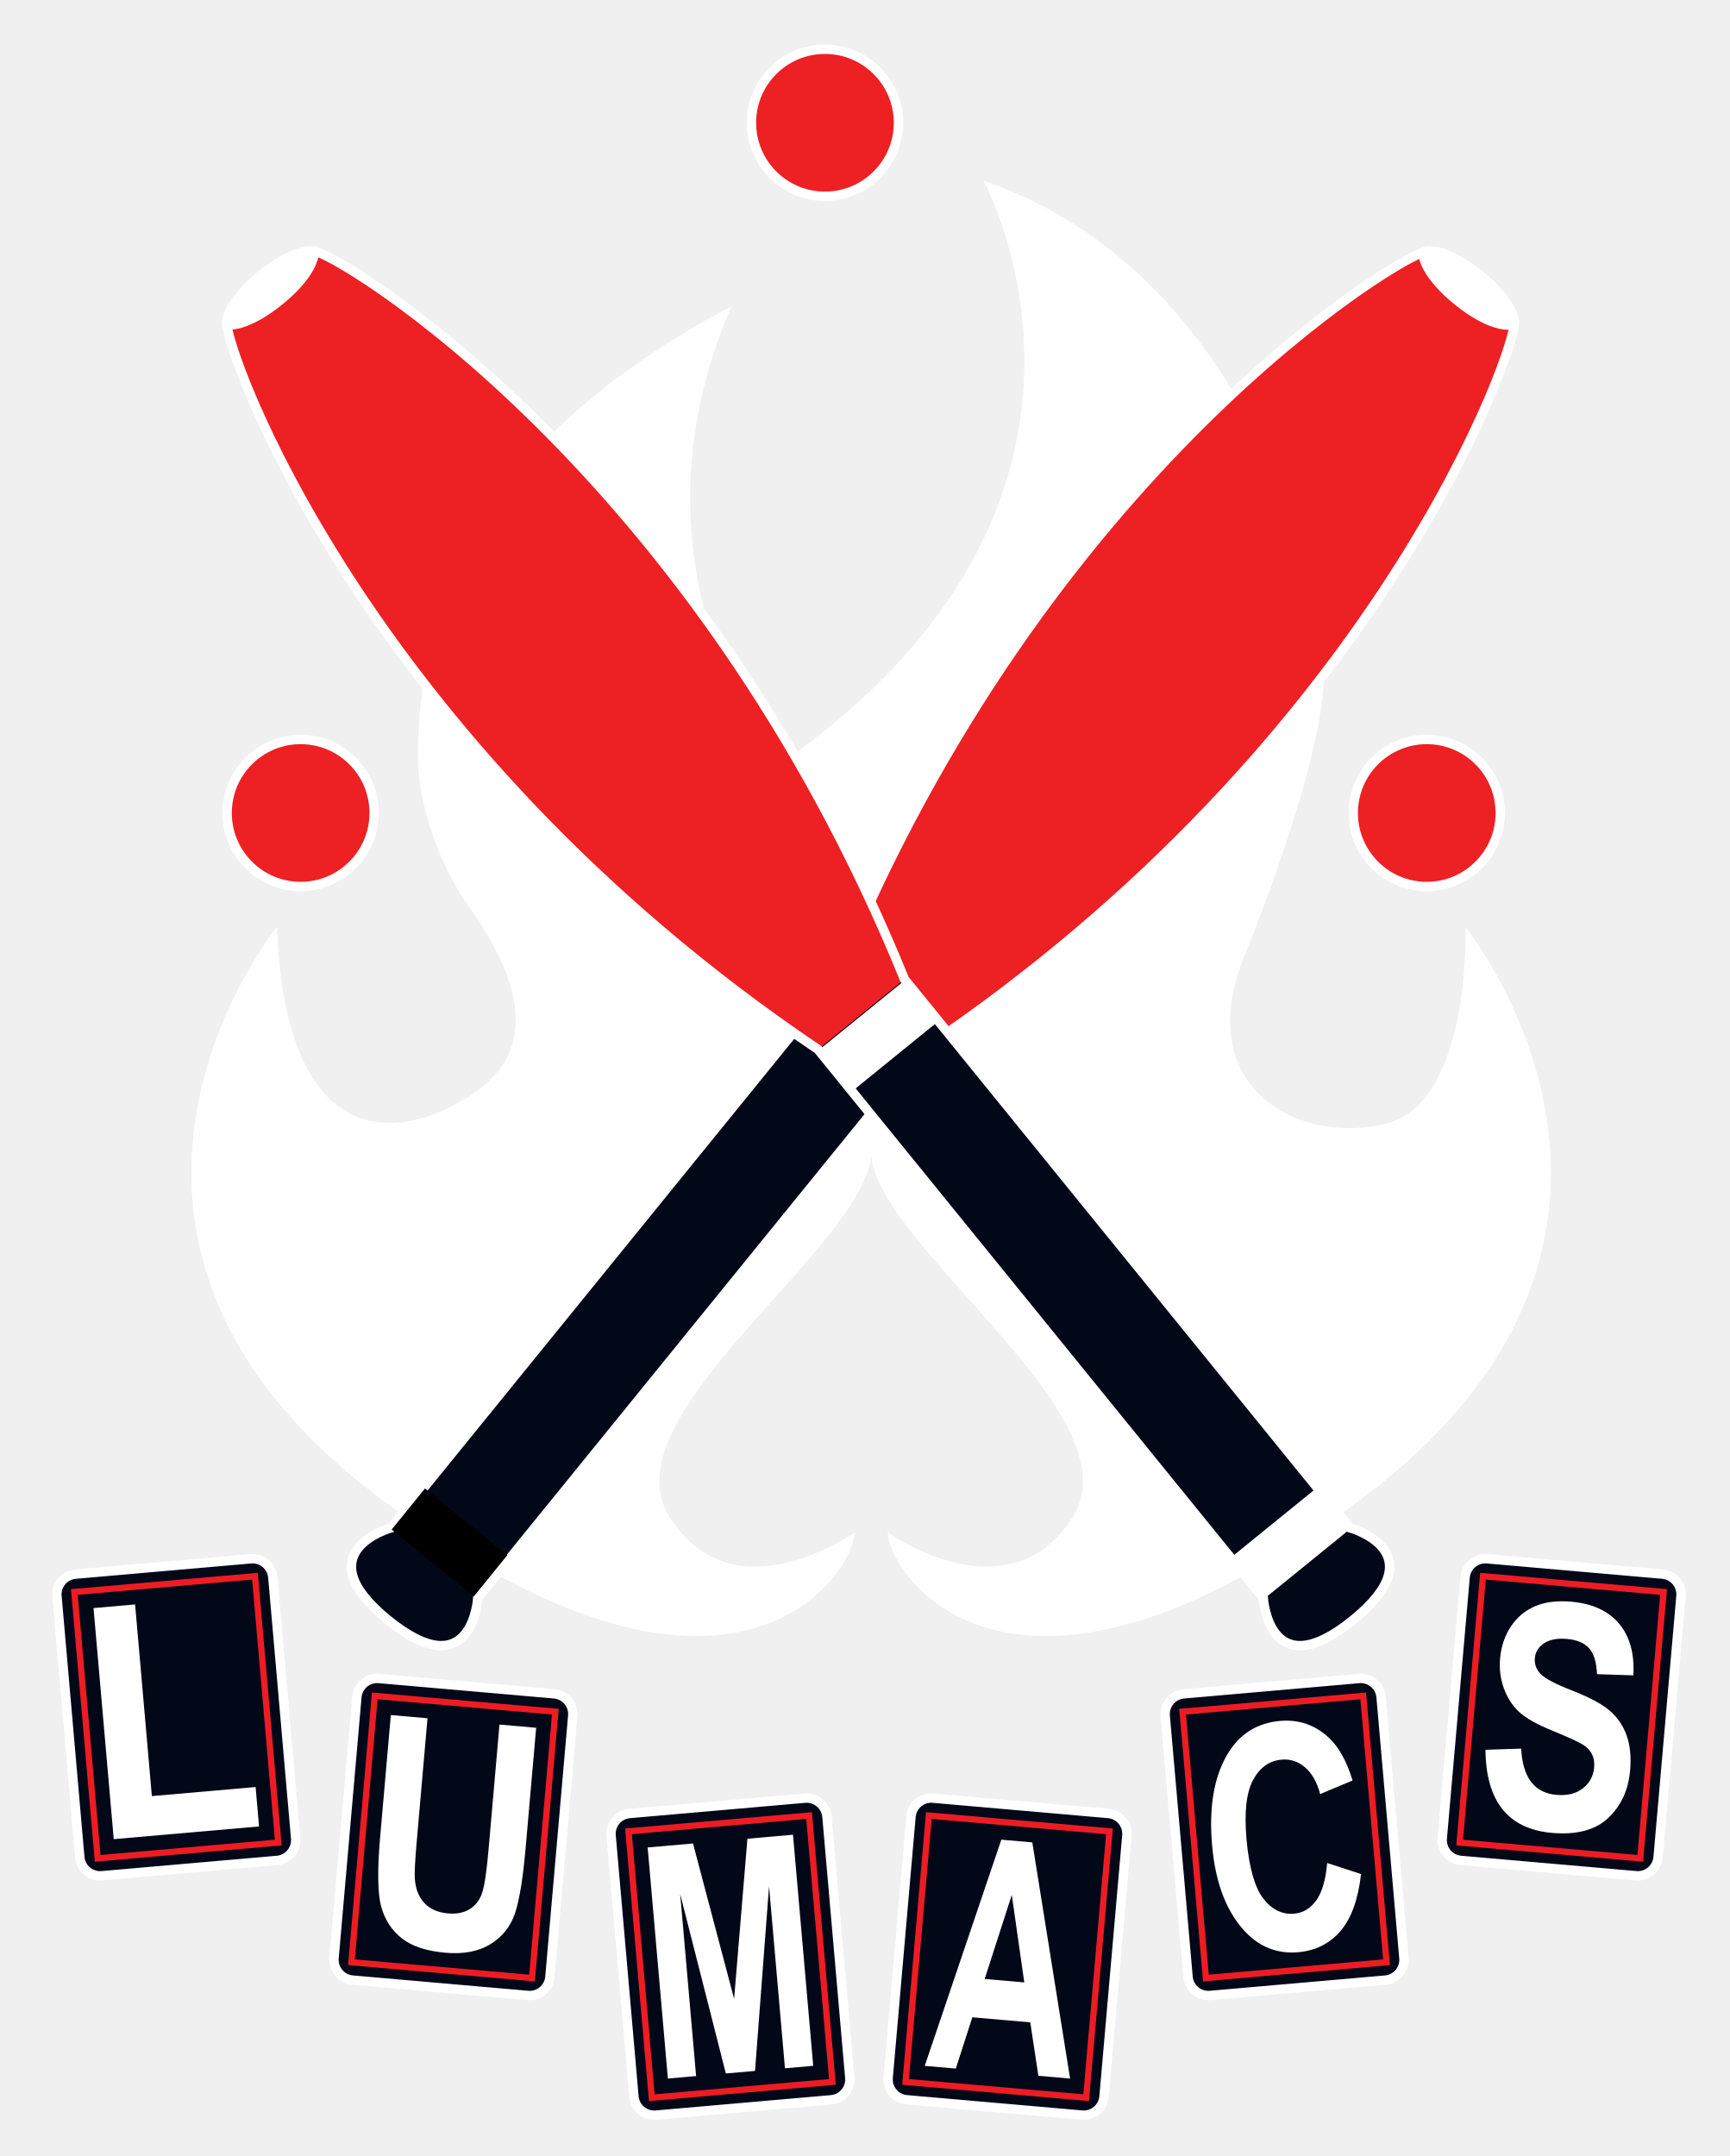
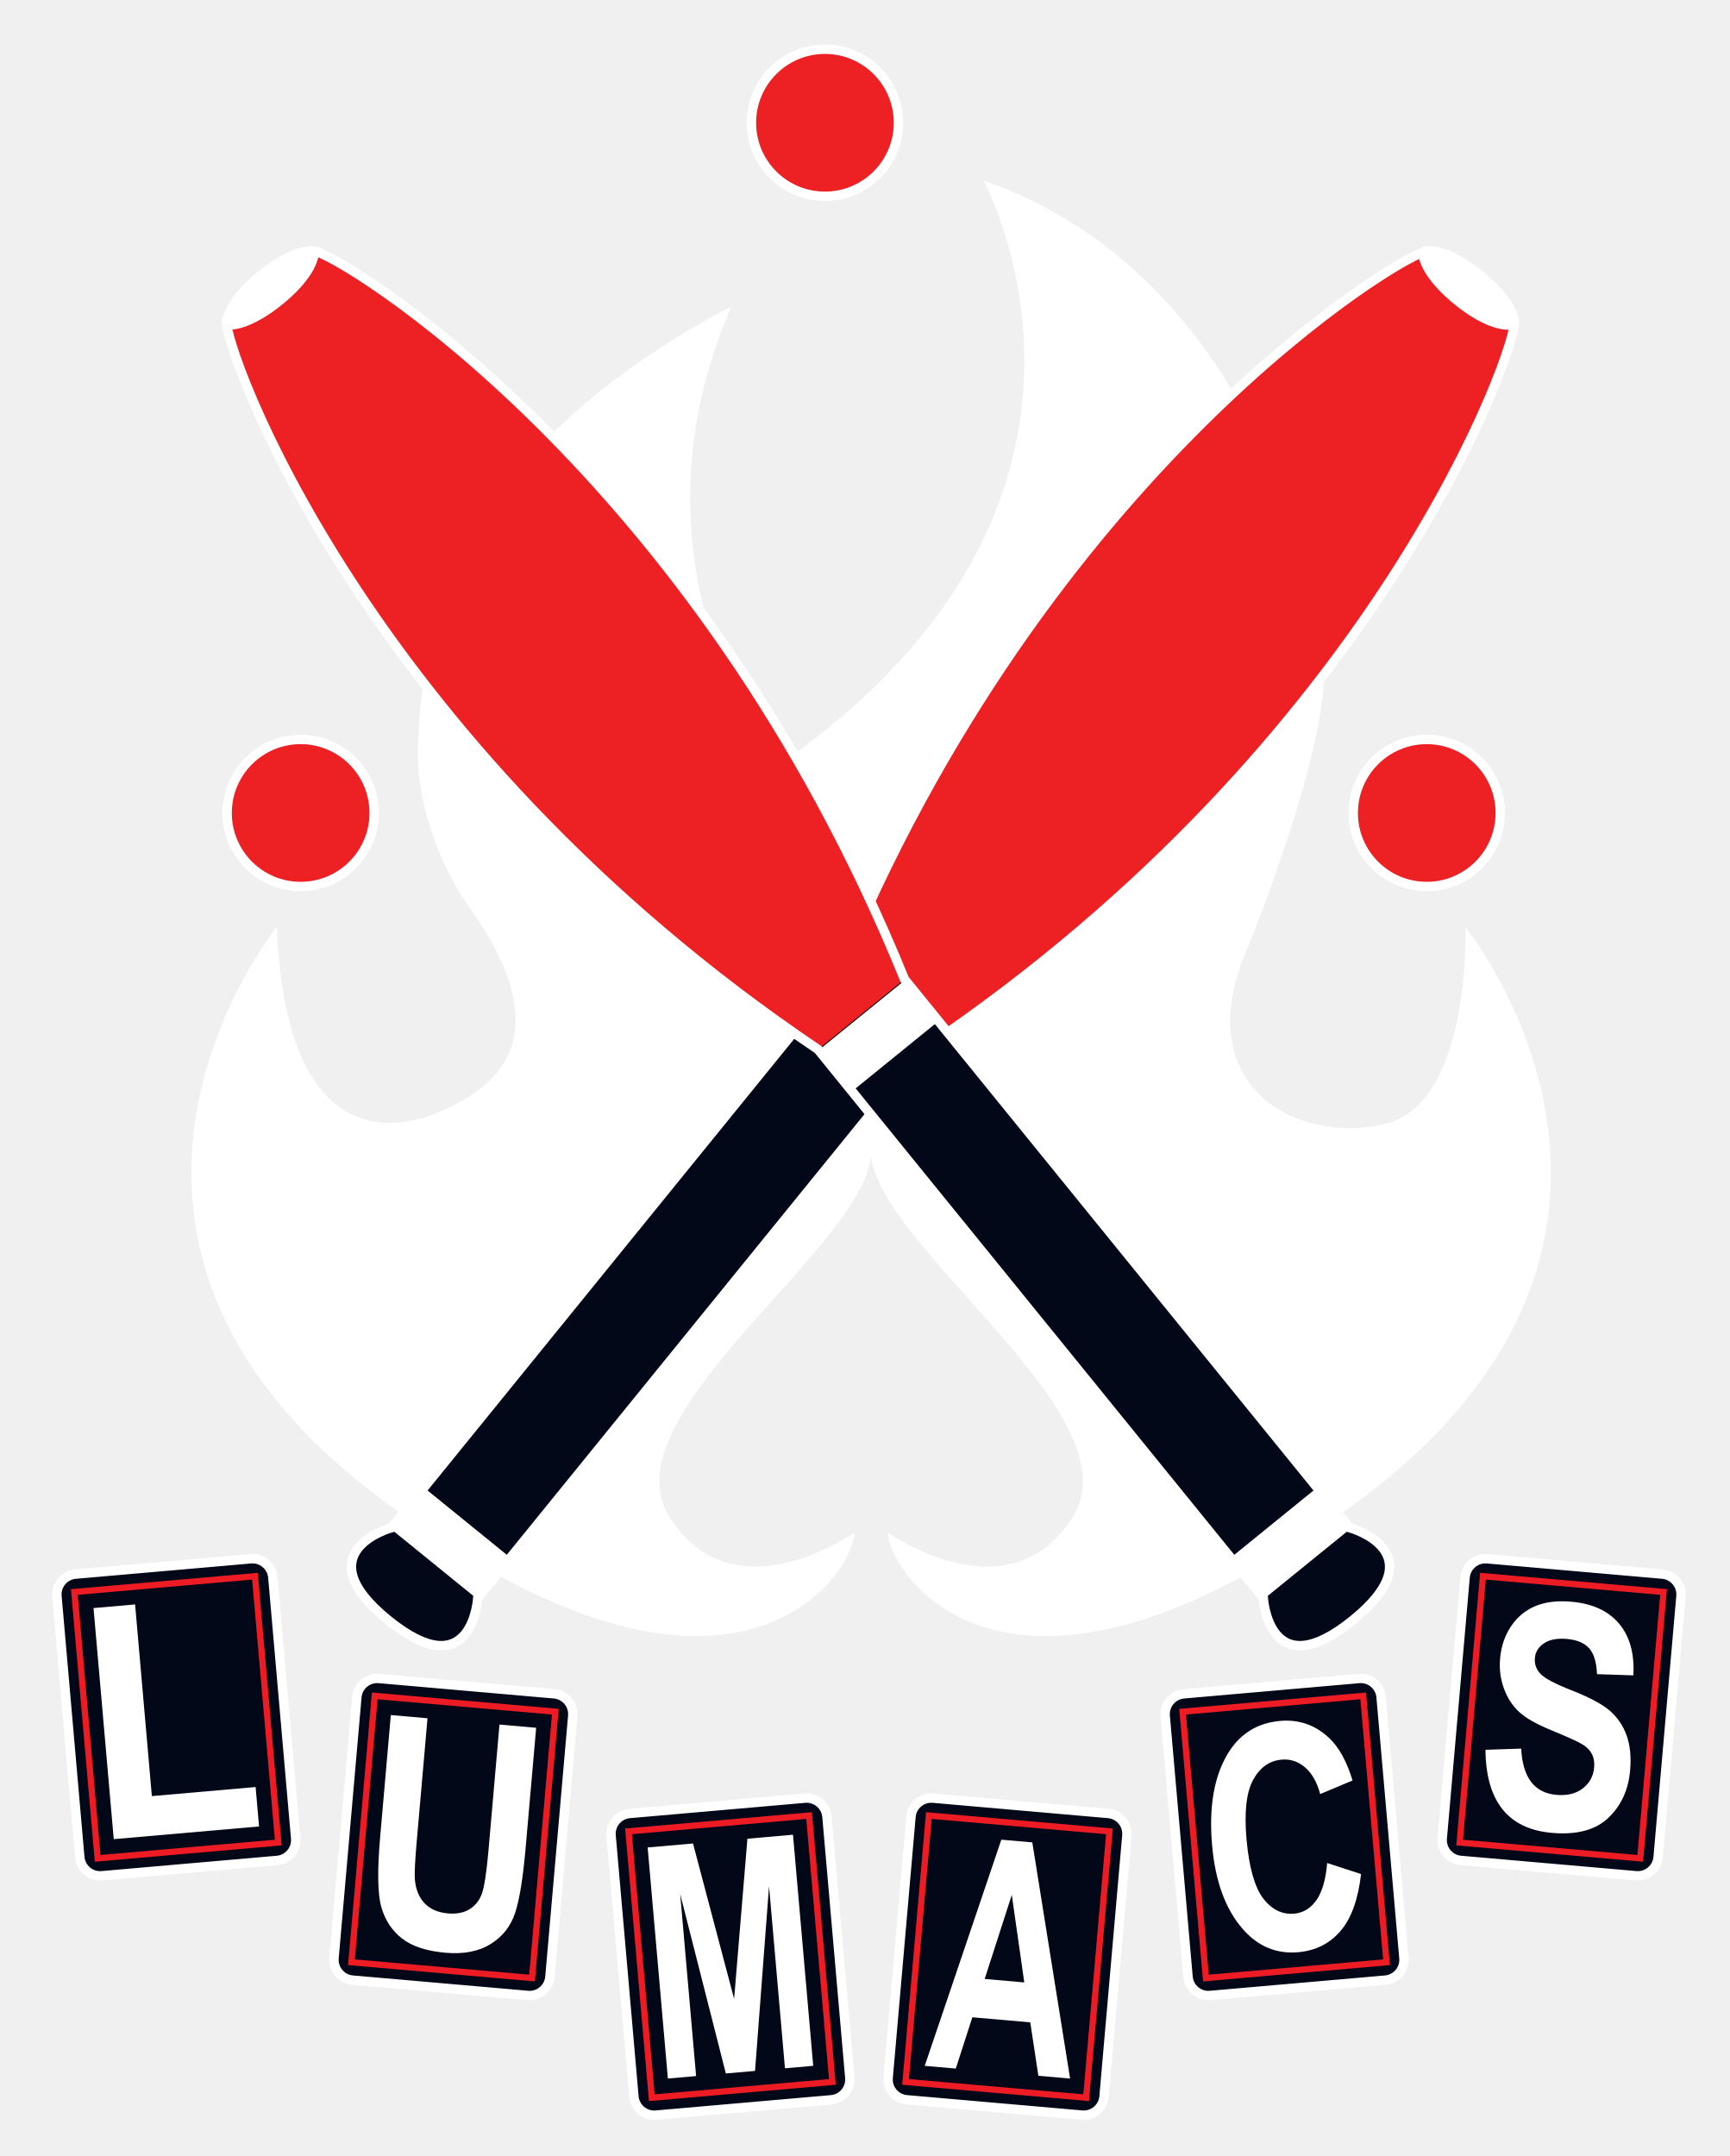
<svg xmlns="http://www.w3.org/2000/svg" id="Layer_6_copy" version="1.1" viewBox="0 0 554.24 690.73">
  <defs id="defs1">
    <style id="style1">
       #g2 {
        fill: #fff
       }
       
-        #rect8, #rect9, rect6 {
+        #rect8, #rect9, #rect6 {
        fill: #fff
       }
       
      .st0, .st1 {
        fill: #ed2024;
      }

      .st2 {
        fill: #fff;
      }
      
      .st3 {
        fill: #fff;
      }

      .st4, .st5, .st6 {
        fill: #020817;
      }

      .st5 {
        stroke: #ed1c24;
        stroke-width: 2px;
      }

      .st5, .st1, .st3, .st7, .st6 {
        stroke-miterlimit: 10;
      }

      .st1, .st3, .st7 {
        stroke: #fff;
      }

      .st1, .st3, .st7, .st6 {
        stroke-width: 3px;
      }

      .st7 {
        fill: none;
      }

      .st6 {
        stroke: #fff;
      }
    </style>
  </defs>
  <g id="g12">
    <g id="g2">
      <path d="M469.51,296.98s1.91,56.33-25.61,63.06c-27.52,6.73-61.45-11.01-45.86-52.28,0,0,27.06-64.66,26.14-94.01-.92-29.35-25.22-127.03-109.15-155.92,0,0,56.87,102.73-66.04,187.57,0,0-51.36-62.83-14.68-147.21,0,0-55.03,27.06-76.59,65.12s-23.52,57.93-23.85,78.42c-.16,10.01,3.45,30.5,16.75,49.3,13.3,18.8,24.06,43.34,1.59,58.93-22.47,15.59-60.54,21.55-63.52-52.97,0,0-79.8,98.37,33.02,182.98,1.41,1.06,2.8,2.07,4.18,3.08,1.22.89,2.44,1.77,3.65,2.63,106.8,76.05,144.2,18.06,144.2,5.3,0,0-38.52,27.52-59.16-4.82-20.64-32.33,61.09-85.45,64.51-115.72,3.42,30.27,85.15,83.39,64.51,115.72-20.64,32.33-59.16,4.82-59.16,4.82,0,11.55,30.64,60.16,115.64,12.89,0,0,0,0,.01,0,2.84-1.58,5.75-3.27,8.72-5.07.09-.05.18-.11.27-.16,2.93-1.78,5.92-3.68,8.97-5.69.11-.07.22-.14.33-.21,2.02-1.34,4.07-2.72,6.15-4.16.03-.02.05-.04.08-.06.1-.07.2-.13.29-.2.81-.56,1.62-1.13,2.43-1.7,0,0,0,0,0,0,.98-.69,1.96-1.38,2.94-2.1,0,0,0,0,0,0,.52-.37,1.03-.74,1.55-1.12.45-.33.9-.66,1.34-.99,0,0,0,0,0,0,1.09-.8,2.18-1.59,3.28-2.42,112.82-84.61,33.02-182.98,33.02-182.98Z" id="path1" />
    </g>
    <path class="st4" d="M124.3,519c27.06,21.97,28.77-7.06,28.77-7.06l142.64-175.71c146.71-98.87,190.7-226.18,189.46-233.39-1.24-7.21-11.09-14.72-11.09-14.72l.07.06s-9.38-8.1-16.68-7.83c-7.31.27-122.86,69.49-189.46,233.39l-142.64,175.71s-28.06,7.64-1,29.61l-.07-.06Z" id="path3" />
    <path class="st0" d="M295.71,336.23c146.71-98.87,190.7-226.18,189.46-233.39-1.24-7.21-11.09-14.72-11.09-14.72l.07.06s-9.38-8.1-16.68-7.83c-7.31.27-122.86,69.49-189.46,233.39" id="path4" />
    <path class="st7" d="M124.3,519c27.06,21.97,28.77-7.06,28.77-7.06l142.64-175.71c146.71-98.87,190.7-226.18,189.46-233.39-1.24-7.21-11.09-14.72-11.09-14.72l.07.06s-9.38-8.1-16.68-7.83c-7.31.27-122.86,69.49-189.46,233.39l-142.64,175.71s-28.06,7.64-1,29.61l-.07-.06Z" id="path5" />
    <rect x="257.44" y="323.21" width="37.45" height="16.97" transform="translate(270.8 -99.89) rotate(39.07)" id="rect5" />
    <rect x="127.03" y="485.66" width="33.94" height="16.97" transform="translate(343.64 19.74) rotate(39.07)" id="rect6" />
    <path class="st4" d="M433.49,519c-27.06,21.97-28.77-7.06-28.77-7.06l-142.64-175.71C115.37,237.36,71.38,110.04,72.62,102.84c1.24-7.21,11.09-14.72,11.09-14.72l-.07.06s9.38-8.1,16.68-7.83c7.31.27,122.86,69.49,189.46,233.39l142.64,175.71s28.06,7.64,1,29.61l.07-.06Z" id="path6" />
    <path class="st0" d="M262.08,336.23C115.37,237.36,71.38,110.04,72.62,102.84c1.24-7.21,11.09-14.72,11.09-14.72l-.07.06s9.38-8.1,16.68-7.83,122.86,69.49,189.46,233.39" id="path7" />
    <path class="st7" d="M433.49,519c-27.06,21.97-28.77-7.06-28.77-7.06l-142.64-175.71C115.37,237.36,71.38,110.04,72.62,102.84c1.24-7.21,11.09-14.72,11.09-14.72l-.07.06s9.38-8.1,16.68-7.83c7.31.27,122.86,69.49,189.46,233.39l142.64,175.71s28.06,7.64,1,29.61l.07-.06Z" id="path8" />
    <rect x="262.89" y="323.21" width="37.45" height="16.97" transform="translate(709.3 411.72) rotate(140.93)" id="rect8" />
    <rect x="396.82" y="485.66" width="33.94" height="16.97" transform="translate(1046.48 617) rotate(140.93)" id="rect9" />
    <path class="st3" d="M100.59,81.65c-1.24,7.21-11.09,14.72-11.09,14.72l.07-.06s-9.38,8.1-16.68,7.83h0c1.24-7.2,11.09-14.71,11.09-14.71l-.07.06s9.38-8.1,16.68-7.83" id="path9" />
    <path class="st3" d="M455.89,81.65c1.24,7.21,11.09,14.72,11.09,14.72l-.07-.06s9.38,8.1,16.68,7.83h0c-1.24-7.2-11.09-14.71-11.09-14.71l.07.06s-9.38-8.1-16.68-7.83" id="path10" />
    <circle class="st1" cx="264.29" cy="39.33" r="23.55" id="circle10" />
    <circle class="st1" cx="96.32" cy="260.46" r="23.55" id="circle11" />
    <circle class="st1" cx="457.09" cy="260.46" r="23.55" id="circle12" />
  </g>
  <g id="g13">
    <rect class="st6" x="21.78" y="501.67" width="69.42" height="97" rx="6.53" ry="6.53" transform="translate(-47.74 7.02) rotate(-5)" id="rect12" />
    <rect class="st5" x="27.45" y="507.34" width="58.08" height="85.66" transform="translate(-47.74 7.02) rotate(-5)" id="rect13" />
    <path class="st2" d="M36.44,589.23l-6.48-74.04,13.32-1.17,5.37,61.41,33.24-2.91,1.1,12.63-46.56,4.07Z" id="path13" />
  </g>
  <g id="g15">
    <rect class="st6" x="199.3" y="578.36" width="69.42" height="97" rx="6.53" ry="6.53" transform="translate(-53.74 22.78) rotate(-5)" id="rect14" />
    <rect class="st5" x="204.97" y="584.03" width="58.08" height="85.66" transform="translate(-53.74 22.78) rotate(-5)" id="rect15" />
    <path class="st2" d="M213.97,665.92l-6.48-74.04,14.53-1.27,13.17,49.79,4.26-51.32,14.6-1.28,6.48,74.04-9.05.79-5.1-58.33-4.49,59.17-9.35.82-14.63-57.5,5.1,58.33-9.05.79Z" id="path15" />
  </g>
  <g id="g17">
    <rect class="st6" x="110.54" y="540.02" width="69.42" height="97" rx="6.53" ry="6.53" transform="translate(51.85 -10.42) rotate(5)" id="rect16" />
    <rect class="st5" x="116.21" y="545.69" width="58.08" height="85.66" transform="translate(51.85 -10.42) rotate(5)" id="rect17" />
    <path class="st2" d="M125.21,549.46l11.75,1.03-3.45,39.43c-.54,6.13-.74,10.13-.61,12.01.24,3.26,1.26,5.85,3.07,7.77,1.81,1.93,4.32,3.03,7.53,3.31,2.72.24,5-.19,6.83-1.28,1.83-1.09,3.15-2.71,3.98-4.86.83-2.15,1.55-6.84,2.19-14.09l3.52-40.27,11.75,1.03-3.35,38.24c-.85,9.77-1.98,16.78-3.38,21.05-1.4,4.26-4.01,7.59-7.82,9.97-3.81,2.39-8.65,3.32-14.51,2.81-6.09-.53-10.74-2.07-13.96-4.6-3.22-2.53-5.42-5.89-6.6-10.09-1.18-4.19-1.3-11.73-.34-22.62l3.4-38.83Z" id="path17" />
  </g>
  <g id="g19">
    <rect class="st6" x="288.07" y="578.36" width="69.42" height="97" rx="6.53" ry="6.53" transform="translate(55.86 -25.75) rotate(5)" id="rect18" />
    <rect class="st5" x="293.74" y="584.03" width="58.08" height="85.66" transform="translate(55.86 -25.75) rotate(5)" id="rect19" />
    <path class="st2" d="M342.81,665.92l-10.15-.89-2.59-17.12-18.56-1.62-5.3,16.43-9.95-.87,24.54-72.46,9.92.87,12.11,75.67ZM328.15,635.12l-4-28.04-8.69,26.93,12.69,1.11Z" id="path19" />
  </g>
  <g id="g21">
    <rect class="st6" x="376.83" y="540.02" width="69.42" height="97" rx="6.53" ry="6.53" transform="translate(-49.73 38.11) rotate(-5)" id="rect20" />
    <rect class="st5" x="382.5" y="545.69" width="58.08" height="85.66" transform="translate(-49.73 38.11) rotate(-5)" id="rect21" />
    <path class="st2" d="M425.2,596.87l10.84,3.53c-.93,8.15-3.13,14.24-6.6,18.27-3.47,4.03-7.98,6.28-13.52,6.77-6.97.61-12.87-1.84-17.72-7.36-5.58-6.37-8.87-15.33-9.88-26.89-1.07-12.21.6-21.99,5.01-29.33,3.84-6.37,9.44-9.88,16.8-10.52,5.99-.52,11.21,1.28,15.63,5.42,3.16,2.94,5.68,7.49,7.56,13.66l-10.37,4.35c-1.02-3.81-2.64-6.67-4.86-8.56-2.21-1.89-4.7-2.71-7.47-2.47-3.95.35-7.01,2.52-9.17,6.51-2.16,4-2.87,10.34-2.1,19.03s2.57,15.33,5.33,18.92c2.76,3.6,6.09,5.23,9.97,4.89,2.85-.25,5.2-1.68,7.06-4.28,1.86-2.61,3.02-6.59,3.48-11.94Z" id="path21" />
  </g>
  <g id="g23">
    <rect class="st6" x="465.59" y="501.67" width="69.42" height="97" rx="6.53" ry="6.53" transform="translate(49.85 -41.51) rotate(5)" id="rect22" />
    <rect class="st5" x="471.26" y="507.34" width="58.08" height="85.66" transform="translate(49.85 -41.51) rotate(5)" id="rect23" />
    <path class="st2" d="M475.93,560.59l11.41-.38c.47,9.26,4.23,14.2,11.28,14.82,3.49.31,6.32-.39,8.49-2.09,2.17-1.7,3.37-3.93,3.61-6.69.14-1.63-.09-3.04-.69-4.24-.6-1.2-1.58-2.23-2.95-3.09s-4.72-2.39-10.07-4.59c-4.79-1.96-8.25-3.93-10.38-5.92s-3.74-4.5-4.84-7.53c-1.1-3.03-1.5-6.22-1.2-9.57.34-3.9,1.51-7.34,3.52-10.31,2-2.97,4.6-5.12,7.79-6.45,3.19-1.33,7.02-1.8,11.5-1.4,6.74.59,11.83,2.92,15.28,7,3.45,4.08,4.99,9.61,4.6,16.59l-11.64-.38c-.17-3.89-1.03-6.67-2.58-8.35-1.55-1.68-3.88-2.65-7-2.93s-5.57.18-7.37,1.37c-1.8,1.18-2.79,2.77-2.96,4.75s.45,3.65,1.86,5.12c1.41,1.46,4.8,3.24,10.15,5.31,5.66,2.24,9.7,4.42,12.12,6.55,2.42,2.13,4.18,4.76,5.29,7.89,1.1,3.13,1.47,6.84,1.09,11.14-.54,6.22-2.87,11.28-6.97,15.18-4.1,3.91-10.13,5.51-18.07,4.82-14.04-1.23-21.14-10.1-21.3-26.62Z" id="path23" />
  </g>
</svg>
